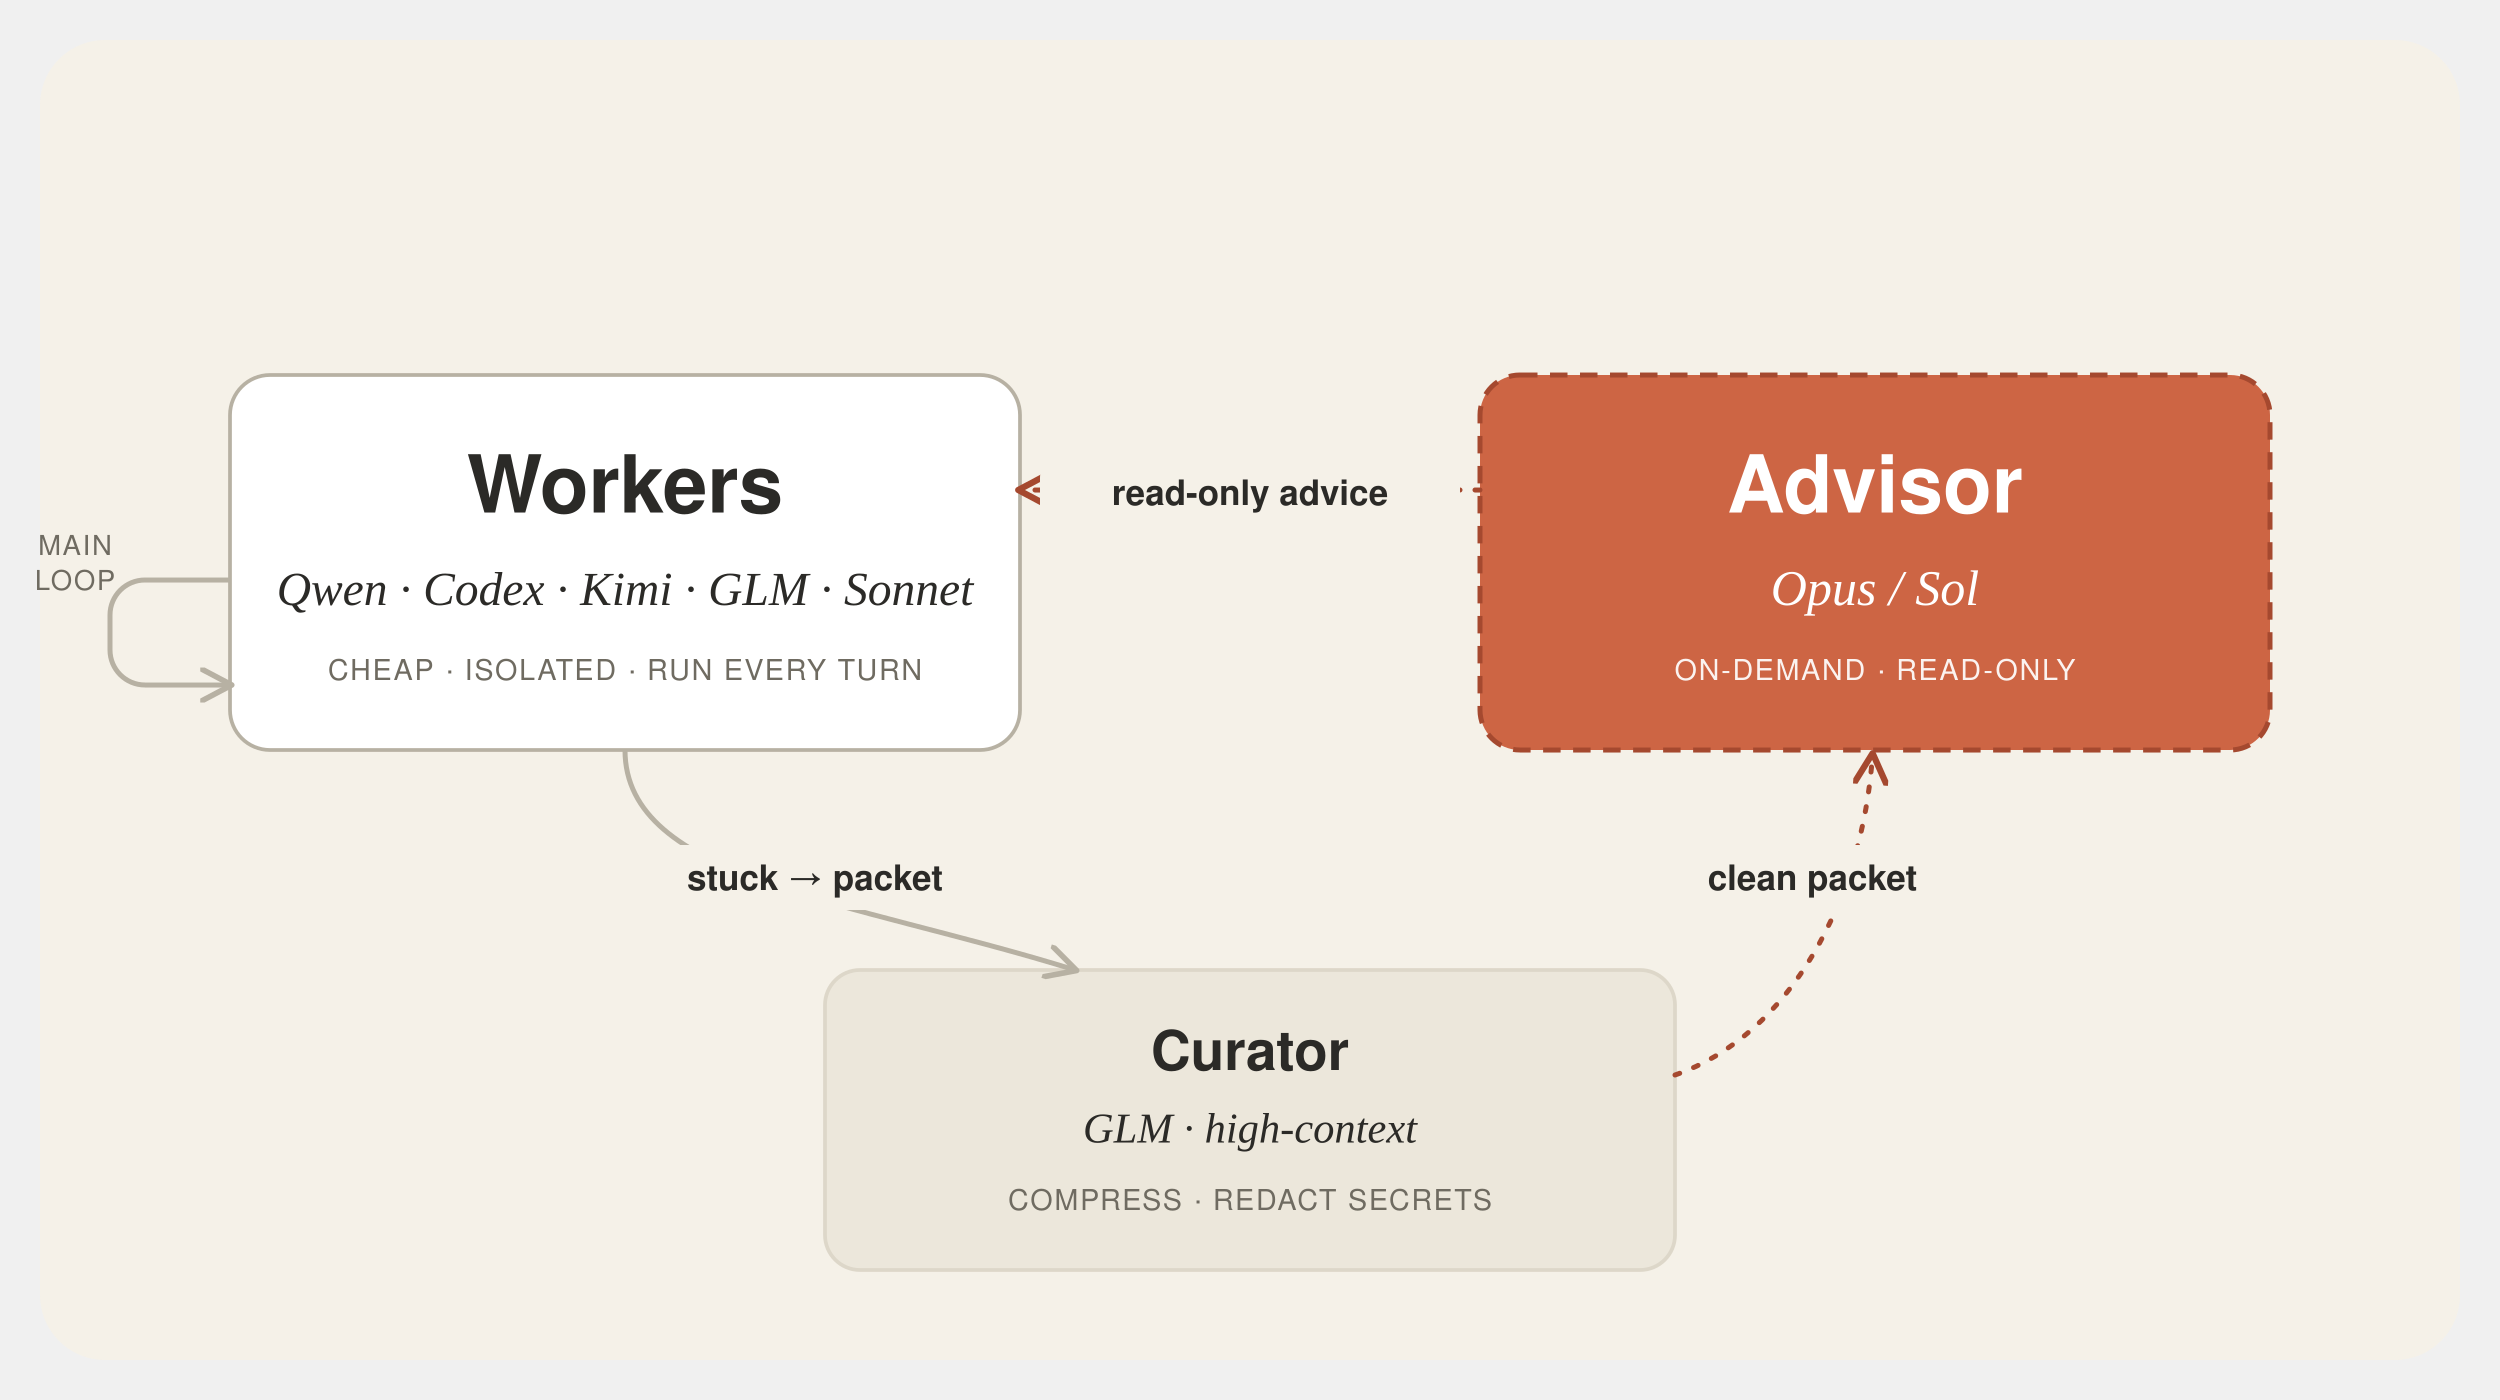
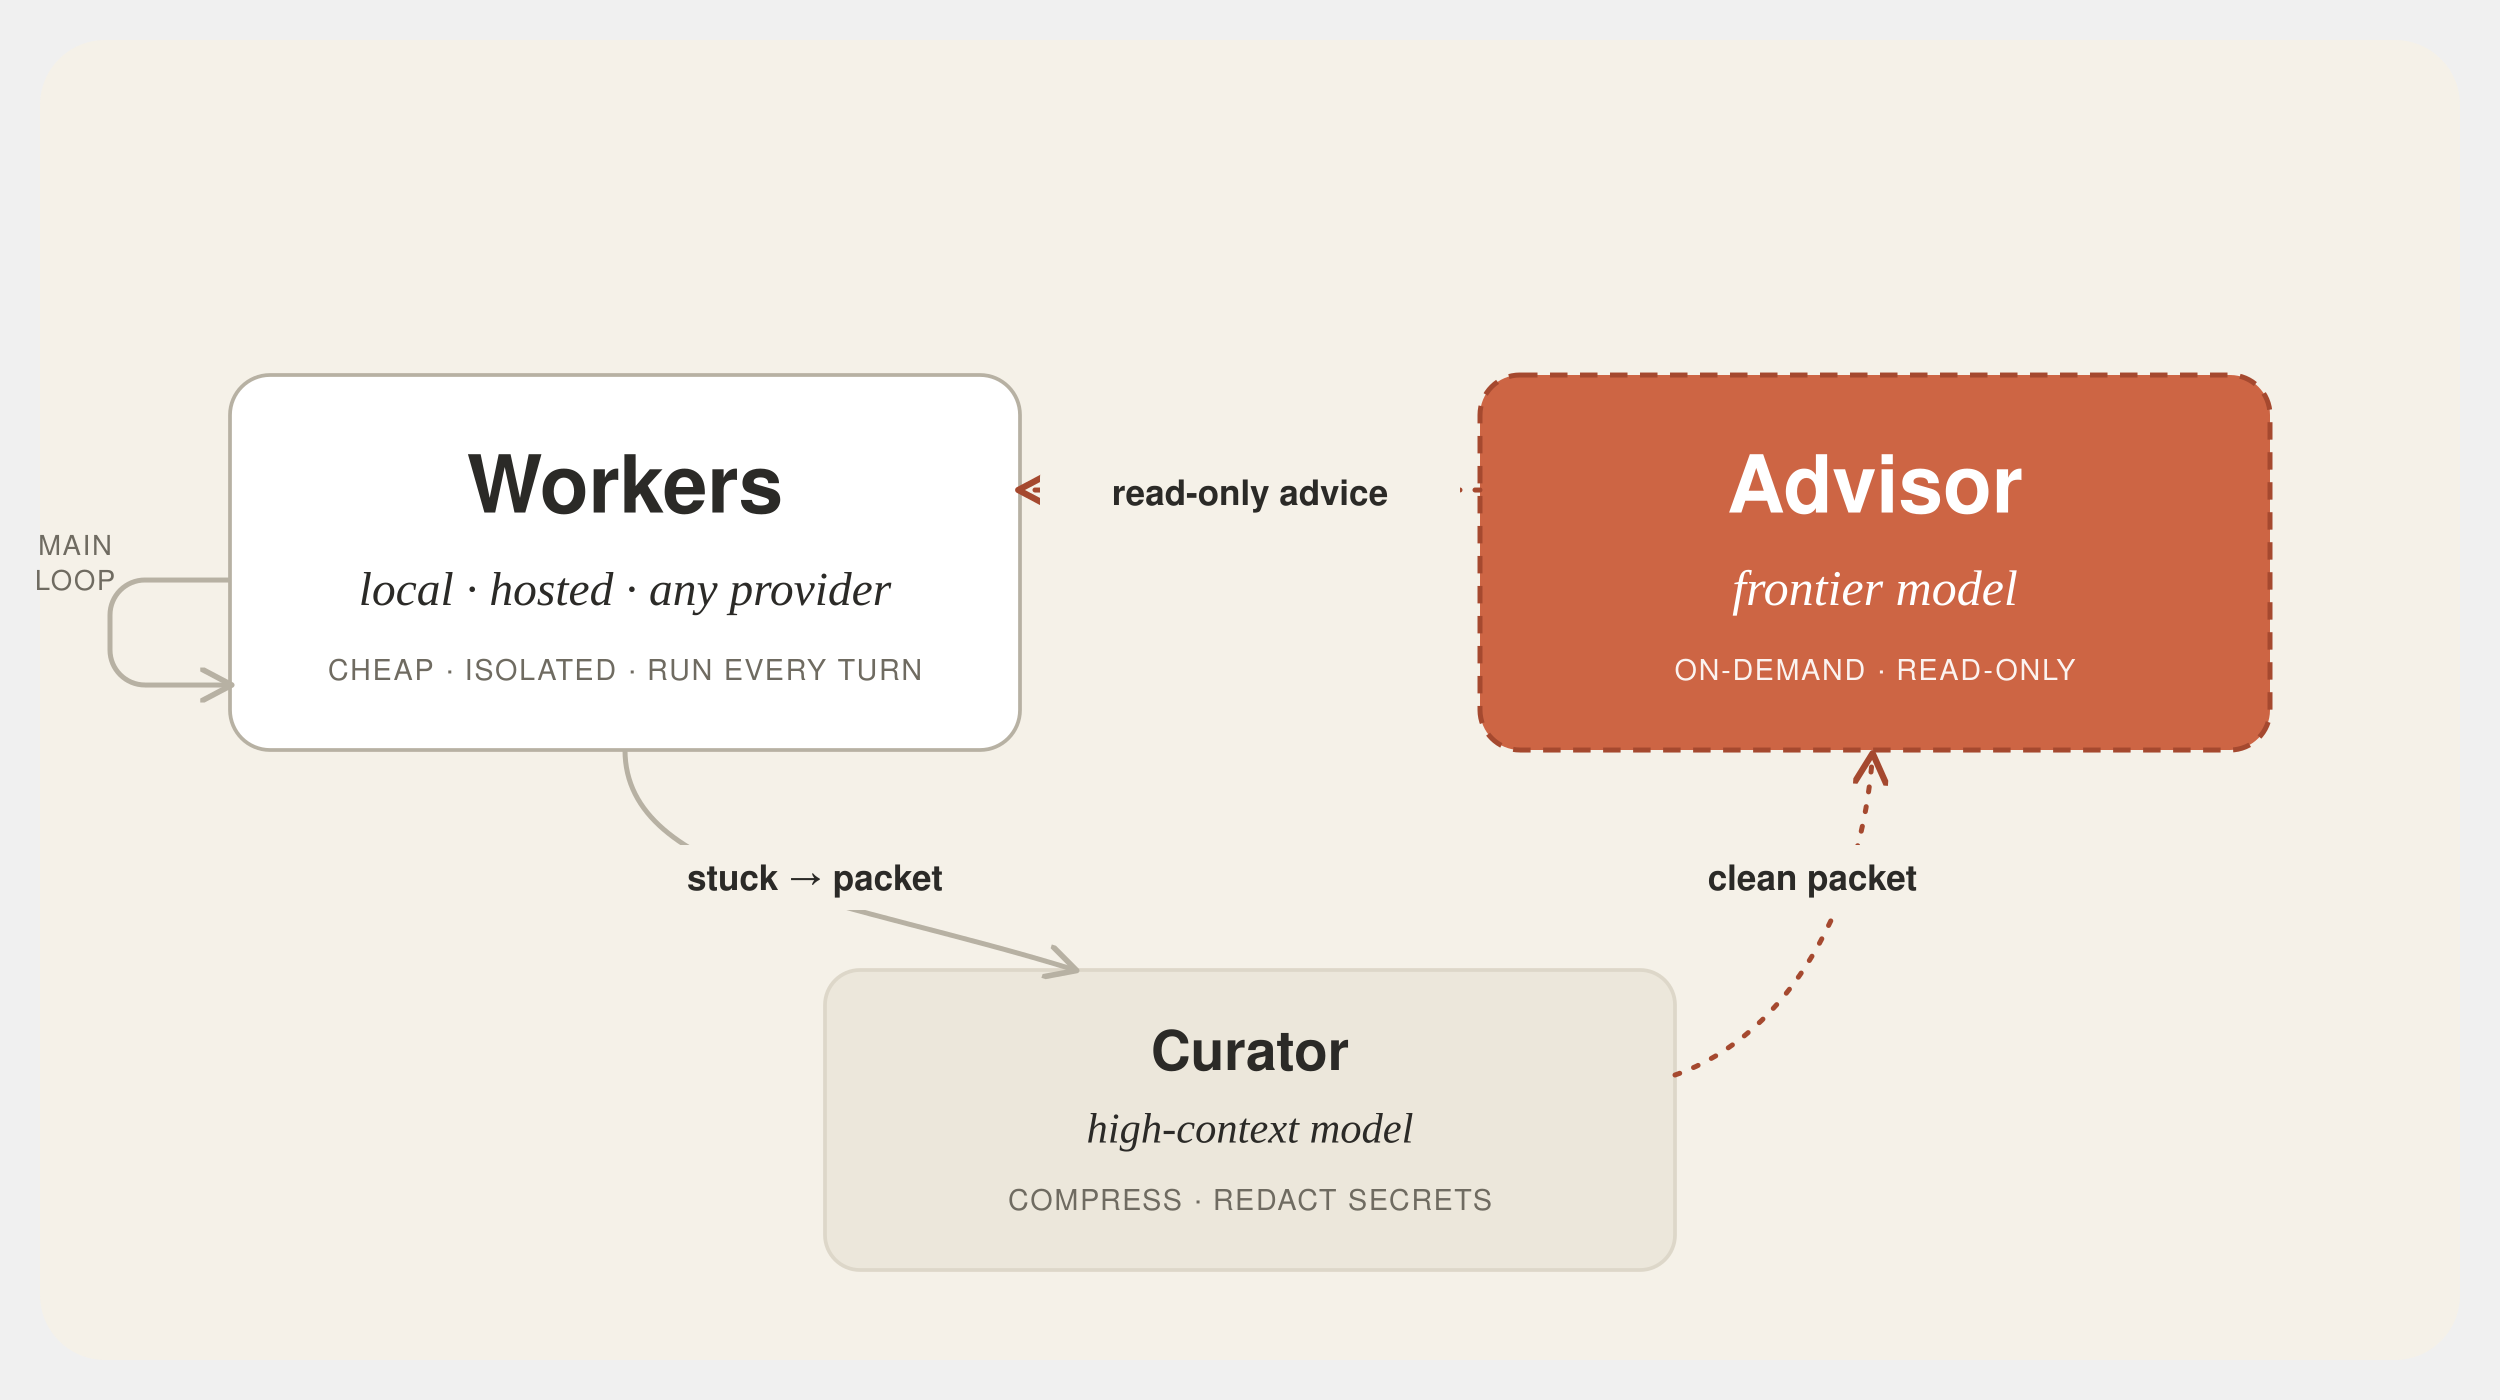
- <svg xmlns="http://www.w3.org/2000/svg" viewBox="0 0 1000 560" width="1000" height="560" font-family="system-ui, -apple-system, 'Segoe UI', Helvetica, Arial, sans-serif" role="img" aria-label="askup advisory channel: workers ask up to an Opus or Sol advisor through a redacting curator">
+ <svg xmlns="http://www.w3.org/2000/svg" viewBox="0 0 1000 560" width="1000" height="560" font-family="system-ui, -apple-system, 'Segoe UI', Helvetica, Arial, sans-serif" role="img" aria-label="askup advisory channel: cheap workers ask up to a stronger advisor through a curator that redacts secrets and compresses context">
  <defs>
    <marker id="ah" viewBox="0 0 10 10" refX="8.5" refY="5" markerWidth="7" markerHeight="7" orient="auto-start-reverse">
      <path d="M0.5,0.5 L9,5 L0.5,9.5" fill="none" stroke="#b7b1a3" stroke-width="1.6" stroke-linecap="round" stroke-linejoin="round" />
    </marker>
    <marker id="ahd" viewBox="0 0 10 10" refX="8.5" refY="5" markerWidth="7" markerHeight="7" orient="auto-start-reverse">
      <path d="M0.5,0.5 L9,5 L0.5,9.5" fill="none" stroke="#a5492f" stroke-width="1.8" stroke-linecap="round" stroke-linejoin="round" />
    </marker>
  </defs>
  <rect x="16" y="16" width="968" height="528" rx="26" fill="#f5f1e8" />
  <rect x="92" y="150" width="316" height="150" rx="16" fill="#ffffff" stroke="#b7b1a3" stroke-width="1.5" />
  <text x="250" y="205" text-anchor="middle" font-size="32" font-weight="600" fill="#2b2a27">Workers</text>
-   <text x="250" y="242" text-anchor="middle" font-size="19" font-family="Georgia, 'Times New Roman', serif" font-style="italic" fill="#2b2a27">Qwen · Codex · Kimi · GLM · Sonnet</text>
+   <text x="250" y="242" text-anchor="middle" font-size="19" font-family="Georgia, 'Times New Roman', serif" font-style="italic" fill="#2b2a27">local · hosted · any provider</text>
  <text x="250" y="272" text-anchor="middle" font-size="11.5" font-weight="500" letter-spacing="0.7" fill="#6f6b61">CHEAP · ISOLATED · RUN EVERY TURN</text>
  <rect x="592" y="150" width="316" height="150" rx="16" fill="#cd6544" stroke="#a5492f" stroke-width="2" stroke-dasharray="7 5" />
  <text x="750" y="205" text-anchor="middle" font-size="32" font-weight="600" fill="#ffffff">Advisor</text>
-   <text x="750" y="242" text-anchor="middle" font-size="20" font-family="Georgia, 'Times New Roman', serif" font-style="italic" fill="#ffffff">Opus  /  Sol</text>
+   <text x="750" y="242" text-anchor="middle" font-size="20" font-family="Georgia, 'Times New Roman', serif" font-style="italic" fill="#ffffff">frontier model</text>
  <text x="750" y="272" text-anchor="middle" font-size="11.5" font-weight="500" letter-spacing="0.7" fill="#ffffff" opacity="0.92">ON-DEMAND · READ-ONLY</text>
  <rect x="330" y="388" width="340" height="120" rx="14" fill="#ece7db" stroke="#ddd7c9" stroke-width="1.5" />
  <text x="500" y="428" text-anchor="middle" font-size="22" font-weight="600" fill="#2b2a27">Curator</text>
-   <text x="500" y="457" text-anchor="middle" font-size="17" font-family="Georgia, 'Times New Roman', serif" font-style="italic" fill="#2b2a27">GLM · high-context</text>
+   <text x="500" y="457" text-anchor="middle" font-size="17" font-family="Georgia, 'Times New Roman', serif" font-style="italic" fill="#2b2a27">high-context model</text>
  <text x="500" y="484" text-anchor="middle" font-size="11.5" font-weight="500" letter-spacing="0.7" fill="#6f6b61">COMPRESS · REDACT SECRETS</text>
  <path d="M92,232 h-34 a14,14 0 0 0 -14,14 v14 a14,14 0 0 0 14,14 h34" fill="none" stroke="#b7b1a3" stroke-width="2" marker-end="url(#ah)" />
  <text x="30" y="222" text-anchor="middle" font-size="11" font-weight="500" letter-spacing="0.7" fill="#6f6b61">MAIN</text>
  <text x="30" y="236" text-anchor="middle" font-size="11" font-weight="500" letter-spacing="0.7" fill="#6f6b61">LOOP</text>
  <path d="M250,300 C250,352 340,360 430,388" fill="none" stroke="#b7b1a3" stroke-width="2" marker-end="url(#ah)" />
  <rect x="256" y="338" width="140" height="26" rx="7" fill="#f5f1e8" />
  <text x="326" y="356" text-anchor="middle" font-size="14" font-weight="600" fill="#2b2a27">stuck → packet</text>
  <path d="M670,430 C716,414 745,360 749,302" fill="none" stroke="#a5492f" stroke-width="2" stroke-dasharray="2 6" stroke-linecap="round" marker-end="url(#ahd)" />
  <rect x="662" y="338" width="126" height="26" rx="7" fill="#f5f1e8" />
  <text x="725" y="356" text-anchor="middle" font-size="14" font-weight="600" fill="#2b2a27">clean packet</text>
  <path d="M592,196 H408" fill="none" stroke="#a5492f" stroke-width="2" stroke-dasharray="2 6" stroke-linecap="round" marker-end="url(#ahd)" />
  <rect x="416" y="184" width="168" height="26" rx="7" fill="#f5f1e8" />
  <text x="500" y="202" text-anchor="middle" font-size="14" font-weight="600" fill="#2b2a27">read-only advice</text>
</svg>
